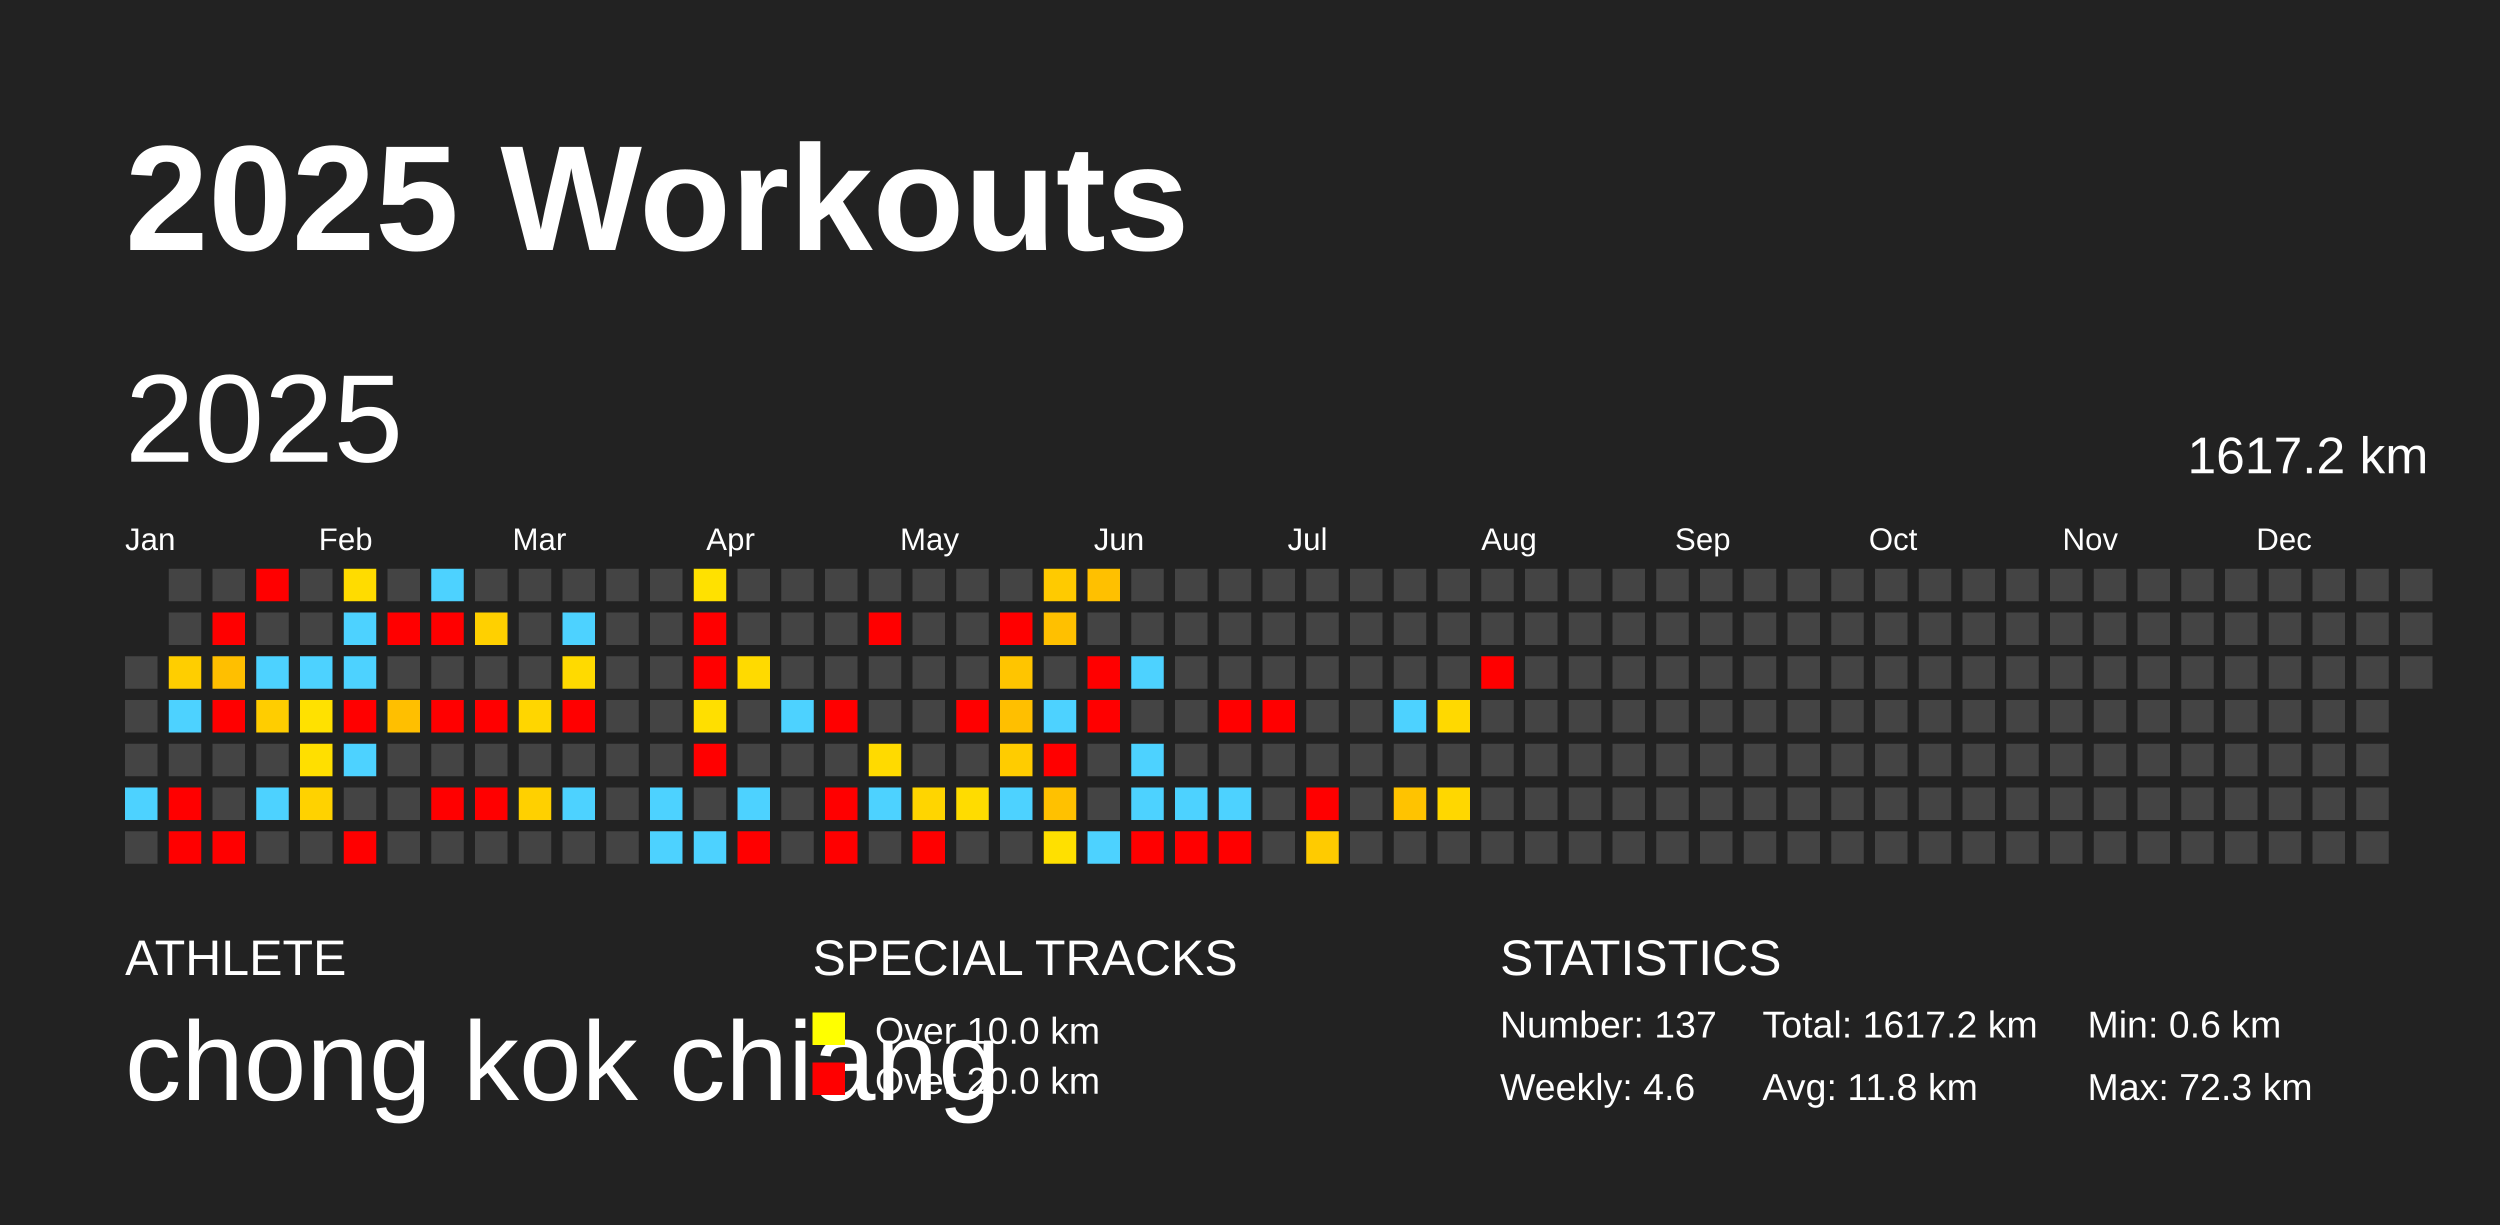
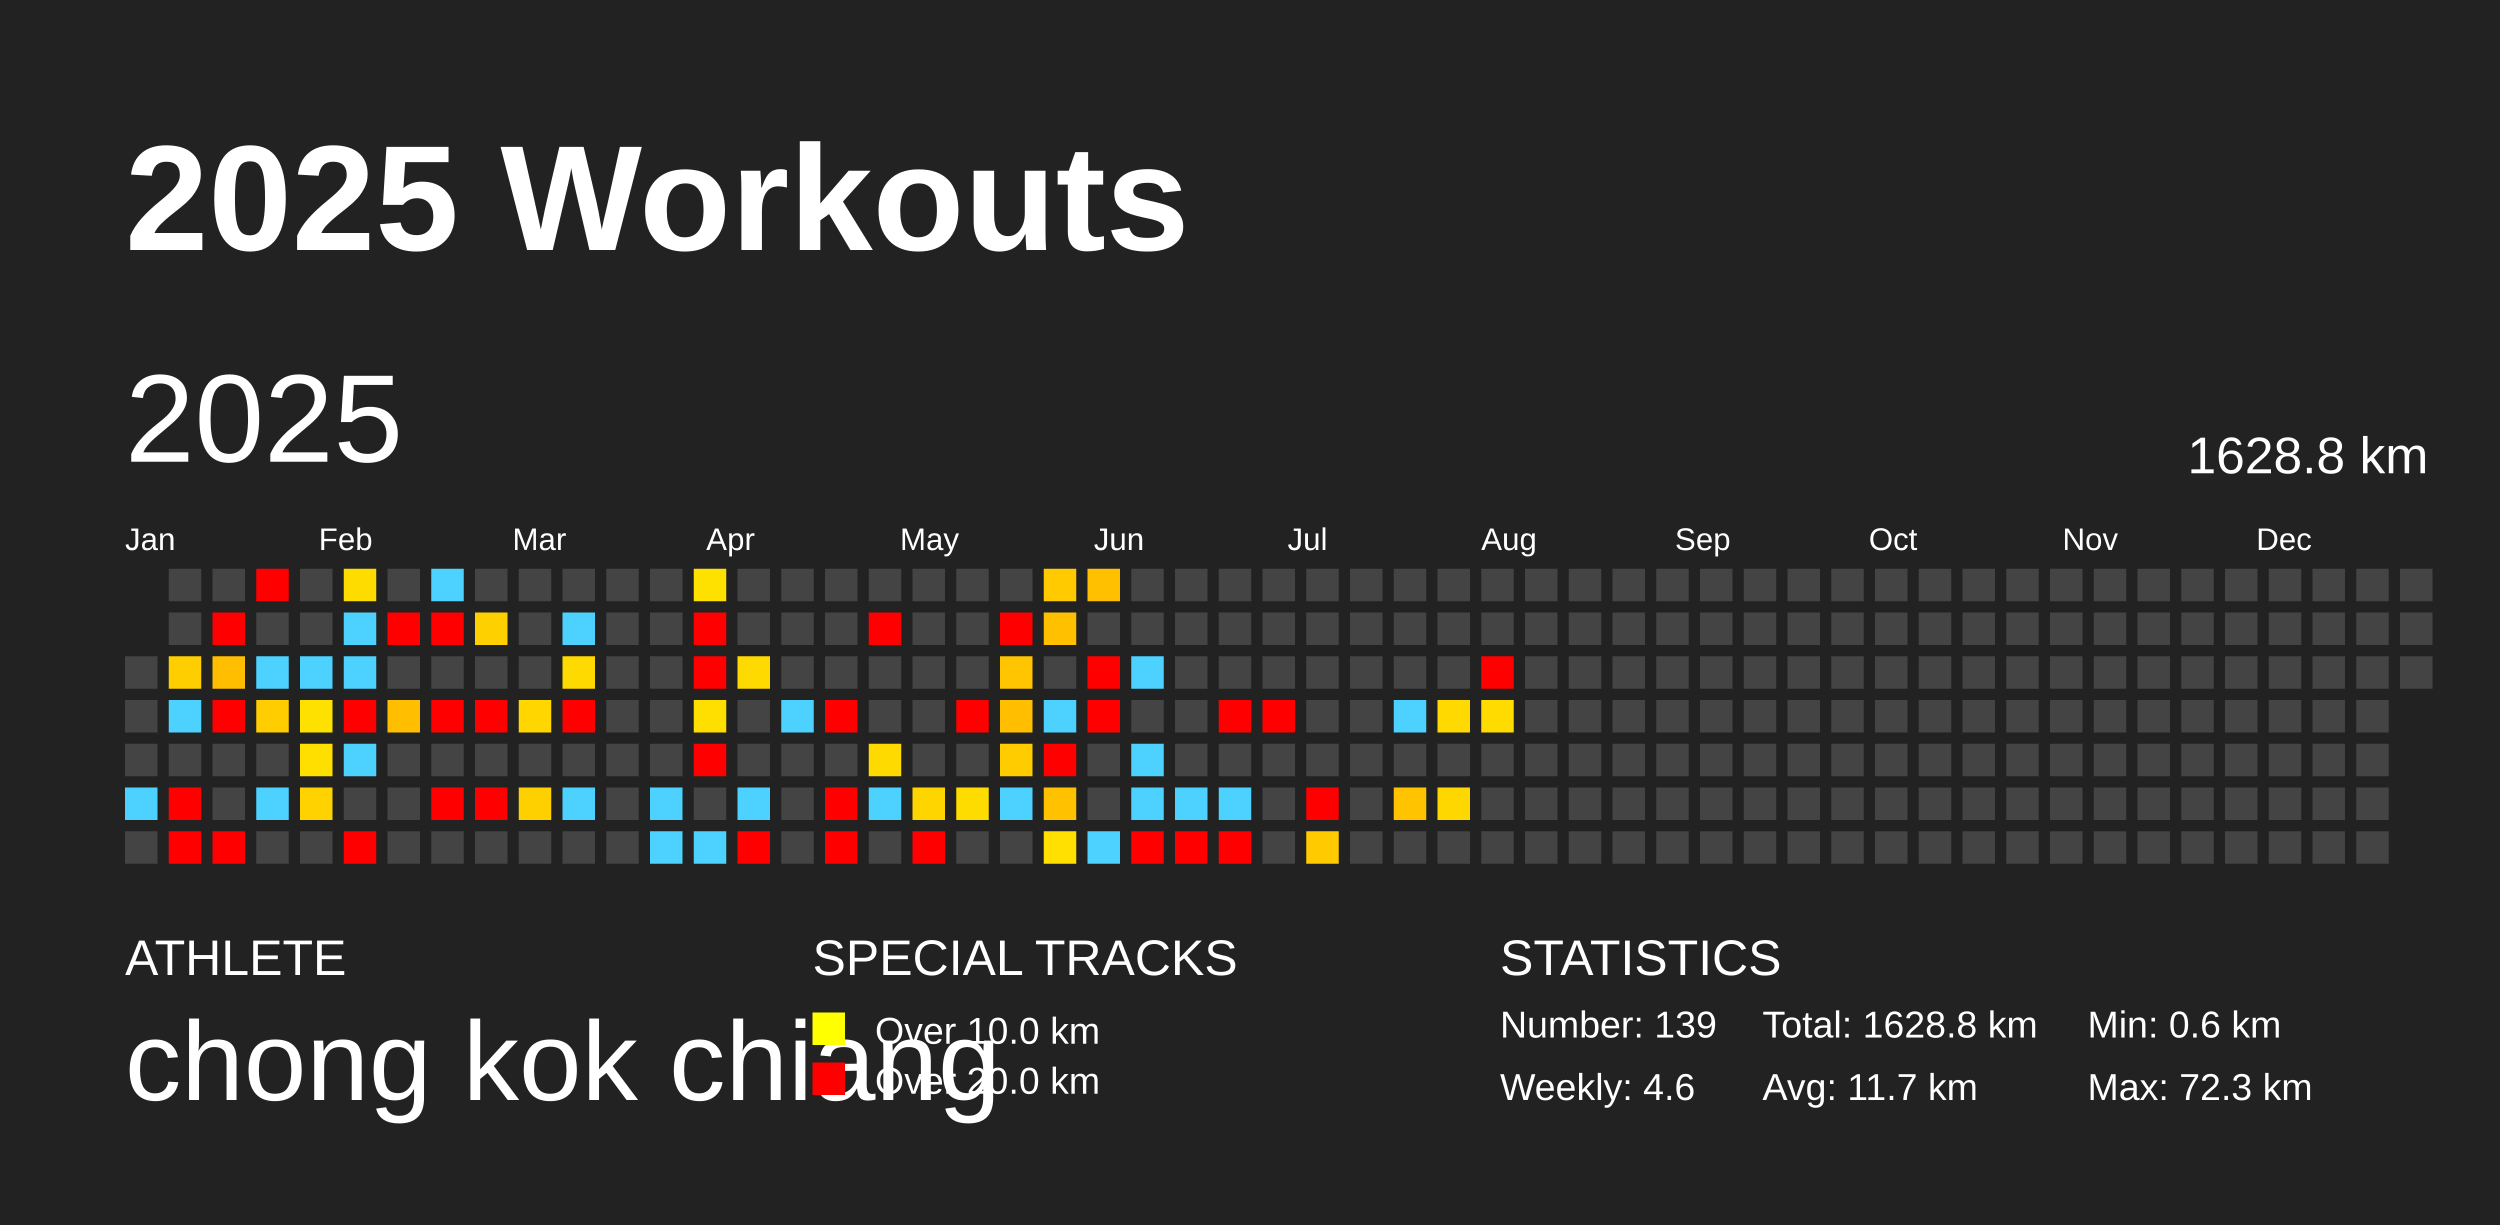
<svg xmlns="http://www.w3.org/2000/svg" baseProfile="full" height="98mm" version="1.1" viewBox="0,0,200,98" width="200mm">
  <defs />
  <rect fill="#222222" height="98" width="200" x="0" y="0" />
  <text fill="#FFFFFF" style="font-size:12px; font-family:Arial; font-weight:bold;" x="10" y="20">2025 Workouts</text>
  <text fill="#FFFFFF" style="font-size:4px; font-family:Arial" x="10" y="78">ATHLETE</text>
  <text fill="#FFFFFF" style="font-size:9px; font-family:Arial" x="10" y="88">chong kok chiang</text>
  <text fill="#FFFFFF" style="font-size:4px; font-family:Arial" x="65" y="78">SPECIAL TRACKS</text>
  <rect fill="yellow" height="2.6" width="2.6" x="65" y="81" />
  <text fill="#FFFFFF" style="font-size:3px; font-family:Arial" x="70" y="83.5">Over 10.0 km</text>
  <rect fill="red" height="2.6" width="2.6" x="65" y="85" />
  <text fill="#FFFFFF" style="font-size:3px; font-family:Arial" x="70" y="87.5">Over 20.0 km</text>
  <text fill="#FFFFFF" style="font-size:4px; font-family:Arial" x="120" y="78">STATISTICS</text>
-   <text fill="#FFFFFF" style="font-size:3px; font-family:Arial" x="120" y="83">Number: 137</text>
+   <text fill="#FFFFFF" style="font-size:3px; font-family:Arial" x="120" y="83">Number: 139</text>
  <text fill="#FFFFFF" style="font-size:3px; font-family:Arial" x="120" y="88">Weekly: 4.6</text>
-   <text fill="#FFFFFF" style="font-size:3px; font-family:Arial" x="141" y="83">Total: 1617.2 km</text>
-   <text fill="#FFFFFF" style="font-size:3px; font-family:Arial" x="141" y="88">Avg: 11.8 km</text>
+   <text fill="#FFFFFF" style="font-size:3px; font-family:Arial" x="141" y="83">Total: 1628.8 km</text>
+   <text fill="#FFFFFF" style="font-size:3px; font-family:Arial" x="141" y="88">Avg: 11.7 km</text>
  <text fill="#FFFFFF" style="font-size:3px; font-family:Arial" x="167" y="83">Min: 0.6 km</text>
  <text fill="#FFFFFF" style="font-size:3px; font-family:Arial" x="167" y="88">Max: 72.3 km</text>
  <text dominant-baseline="hanging" fill="#FFFFFF" style="font-size:10.0px; font-family:Arial;" x="10" y="30">2025</text>
-   <text dominant-baseline="hanging" fill="#FFFFFF" style="font-size:4.125px; font-family:Arial;" x="175" y="35">1617.2 km</text>
+   <text dominant-baseline="hanging" fill="#FFFFFF" style="font-size:4.125px; font-family:Arial;" x="175" y="35">1628.8 km</text>
  <text fill="#FFFFFF" style="font-size:2.5px; font-family:Arial" x="10.0" y="44">Jan</text>
  <text fill="#FFFFFF" style="font-size:2.5px; font-family:Arial" x="25.5" y="44">Feb</text>
  <text fill="#FFFFFF" style="font-size:2.5px; font-family:Arial" x="41.0" y="44">Mar</text>
  <text fill="#FFFFFF" style="font-size:2.5px; font-family:Arial" x="56.5" y="44">Apr</text>
  <text fill="#FFFFFF" style="font-size:2.5px; font-family:Arial" x="72.0" y="44">May</text>
  <text fill="#FFFFFF" style="font-size:2.5px; font-family:Arial" x="87.5" y="44">Jun</text>
  <text fill="#FFFFFF" style="font-size:2.5px; font-family:Arial" x="103.0" y="44">Jul</text>
  <text fill="#FFFFFF" style="font-size:2.5px; font-family:Arial" x="118.5" y="44">Aug</text>
  <text fill="#FFFFFF" style="font-size:2.5px; font-family:Arial" x="134.0" y="44">Sep</text>
  <text fill="#FFFFFF" style="font-size:2.5px; font-family:Arial" x="149.5" y="44">Oct</text>
  <text fill="#FFFFFF" style="font-size:2.5px; font-family:Arial" x="165.0" y="44">Nov</text>
  <text fill="#FFFFFF" style="font-size:2.5px; font-family:Arial" x="180.5" y="44">Dec</text>
  <rect fill="#444444" height="2.6" width="2.6" x="10.0" y="52.5" />
  <rect fill="#444444" height="2.6" width="2.6" x="10.0" y="56.0" />
  <rect fill="#444444" height="2.6" width="2.6" x="10.0" y="59.5" />
  <rect fill="#4dd2ff" height="2.6" width="2.6" x="10.0" y="63.0" />
  <rect fill="#444444" height="2.6" width="2.6" x="10.0" y="66.5" />
  <rect fill="#444444" height="2.6" width="2.6" x="13.5" y="45.5" />
  <rect fill="#444444" height="2.6" width="2.6" x="13.5" y="49.0" />
  <rect fill="#ffce00" height="2.6" width="2.6" x="13.5" y="52.5" />
  <rect fill="#4dd2ff" height="2.6" width="2.6" x="13.5" y="56.0" />
  <rect fill="#444444" height="2.6" width="2.6" x="13.5" y="59.5" />
  <rect fill="red" height="2.6" width="2.6" x="13.5" y="63.0" />
  <rect fill="red" height="2.6" width="2.6" x="13.5" y="66.5" />
  <rect fill="#444444" height="2.6" width="2.6" x="17.0" y="45.5" />
  <rect fill="red" height="2.6" width="2.6" x="17.0" y="49.0" />
  <rect fill="#ffbf00" height="2.6" width="2.6" x="17.0" y="52.5" />
  <rect fill="red" height="2.6" width="2.6" x="17.0" y="56.0" />
  <rect fill="#444444" height="2.6" width="2.6" x="17.0" y="59.5" />
  <rect fill="#444444" height="2.6" width="2.6" x="17.0" y="63.0" />
  <rect fill="red" height="2.6" width="2.6" x="17.0" y="66.5" />
  <rect fill="red" height="2.6" width="2.6" x="20.5" y="45.5" />
  <rect fill="#444444" height="2.6" width="2.6" x="20.5" y="49.0" />
  <rect fill="#4dd2ff" height="2.6" width="2.6" x="20.5" y="52.5" />
  <rect fill="#ffcd00" height="2.6" width="2.6" x="20.5" y="56.0" />
  <rect fill="#444444" height="2.6" width="2.6" x="20.5" y="59.5" />
  <rect fill="#4dd2ff" height="2.6" width="2.6" x="20.5" y="63.0" />
  <rect fill="#444444" height="2.6" width="2.6" x="20.5" y="66.5" />
  <rect fill="#444444" height="2.6" width="2.6" x="24.0" y="45.5" />
  <rect fill="#444444" height="2.6" width="2.6" x="24.0" y="49.0" />
  <rect fill="#4dd2ff" height="2.6" width="2.6" x="24.0" y="52.5" />
  <rect fill="#ffe100" height="2.6" width="2.6" x="24.0" y="56.0" />
  <rect fill="#ffdf00" height="2.6" width="2.6" x="24.0" y="59.5" />
  <rect fill="#ffd200" height="2.6" width="2.6" x="24.0" y="63.0" />
  <rect fill="#444444" height="2.6" width="2.6" x="24.0" y="66.5" />
  <rect fill="#ffdc00" height="2.6" width="2.6" x="27.5" y="45.5" />
  <rect fill="#4dd2ff" height="2.6" width="2.6" x="27.5" y="49.0" />
  <rect fill="#4dd2ff" height="2.6" width="2.6" x="27.5" y="52.5" />
  <rect fill="red" height="2.6" width="2.6" x="27.5" y="56.0" />
  <rect fill="#4dd2ff" height="2.6" width="2.6" x="27.5" y="59.5" />
  <rect fill="#444444" height="2.6" width="2.6" x="27.5" y="63.0" />
  <rect fill="red" height="2.6" width="2.6" x="27.5" y="66.5" />
  <rect fill="#444444" height="2.6" width="2.6" x="31.0" y="45.5" />
  <rect fill="red" height="2.6" width="2.6" x="31.0" y="49.0" />
  <rect fill="#444444" height="2.6" width="2.6" x="31.0" y="52.5" />
  <rect fill="#ffbf00" height="2.6" width="2.6" x="31.0" y="56.0" />
  <rect fill="#444444" height="2.6" width="2.6" x="31.0" y="59.5" />
  <rect fill="#444444" height="2.6" width="2.6" x="31.0" y="63.0" />
  <rect fill="#444444" height="2.6" width="2.6" x="31.0" y="66.5" />
  <rect fill="#4dd2ff" height="2.6" width="2.6" x="34.5" y="45.5" />
  <rect fill="red" height="2.6" width="2.6" x="34.5" y="49.0" />
  <rect fill="#444444" height="2.6" width="2.6" x="34.5" y="52.5" />
  <rect fill="red" height="2.6" width="2.6" x="34.5" y="56.0" />
  <rect fill="#444444" height="2.6" width="2.6" x="34.5" y="59.5" />
  <rect fill="red" height="2.6" width="2.6" x="34.5" y="63.0" />
  <rect fill="#444444" height="2.6" width="2.6" x="34.5" y="66.5" />
  <rect fill="#444444" height="2.6" width="2.6" x="38.0" y="45.5" />
  <rect fill="#ffd000" height="2.6" width="2.6" x="38.0" y="49.0" />
  <rect fill="#444444" height="2.6" width="2.6" x="38.0" y="52.5" />
  <rect fill="red" height="2.6" width="2.6" x="38.0" y="56.0" />
  <rect fill="#444444" height="2.6" width="2.6" x="38.0" y="59.5" />
  <rect fill="red" height="2.6" width="2.6" x="38.0" y="63.0" />
  <rect fill="#444444" height="2.6" width="2.6" x="38.0" y="66.5" />
  <rect fill="#444444" height="2.6" width="2.6" x="41.5" y="45.5" />
  <rect fill="#444444" height="2.6" width="2.6" x="41.5" y="49.0" />
  <rect fill="#444444" height="2.6" width="2.6" x="41.5" y="52.5" />
  <rect fill="#ffd600" height="2.6" width="2.6" x="41.5" y="56.0" />
  <rect fill="#444444" height="2.6" width="2.6" x="41.5" y="59.5" />
  <rect fill="#ffd000" height="2.6" width="2.6" x="41.5" y="63.0" />
  <rect fill="#444444" height="2.6" width="2.6" x="41.5" y="66.5" />
  <rect fill="#444444" height="2.6" width="2.6" x="45.0" y="45.5" />
  <rect fill="#4dd2ff" height="2.6" width="2.6" x="45.0" y="49.0" />
  <rect fill="#ffda00" height="2.6" width="2.6" x="45.0" y="52.5" />
  <rect fill="red" height="2.6" width="2.6" x="45.0" y="56.0" />
  <rect fill="#444444" height="2.6" width="2.6" x="45.0" y="59.5" />
  <rect fill="#4dd2ff" height="2.6" width="2.6" x="45.0" y="63.0" />
  <rect fill="#444444" height="2.6" width="2.6" x="45.0" y="66.5" />
  <rect fill="#444444" height="2.6" width="2.6" x="48.5" y="45.5" />
  <rect fill="#444444" height="2.6" width="2.6" x="48.5" y="49.0" />
  <rect fill="#444444" height="2.6" width="2.6" x="48.5" y="52.5" />
  <rect fill="#444444" height="2.6" width="2.6" x="48.5" y="56.0" />
  <rect fill="#444444" height="2.6" width="2.6" x="48.5" y="59.5" />
  <rect fill="#444444" height="2.6" width="2.6" x="48.5" y="63.0" />
  <rect fill="#444444" height="2.6" width="2.6" x="48.5" y="66.5" />
  <rect fill="#444444" height="2.6" width="2.6" x="52.0" y="45.5" />
  <rect fill="#444444" height="2.6" width="2.6" x="52.0" y="49.0" />
  <rect fill="#444444" height="2.6" width="2.6" x="52.0" y="52.5" />
  <rect fill="#444444" height="2.6" width="2.6" x="52.0" y="56.0" />
  <rect fill="#444444" height="2.6" width="2.6" x="52.0" y="59.5" />
  <rect fill="#4dd2ff" height="2.6" width="2.6" x="52.0" y="63.0" />
  <rect fill="#4dd2ff" height="2.6" width="2.6" x="52.0" y="66.5" />
  <rect fill="#ffe100" height="2.6" width="2.6" x="55.5" y="45.5" />
  <rect fill="red" height="2.6" width="2.6" x="55.5" y="49.0" />
  <rect fill="red" height="2.6" width="2.6" x="55.5" y="52.5" />
  <rect fill="#ffdf00" height="2.6" width="2.6" x="55.5" y="56.0" />
  <rect fill="red" height="2.6" width="2.6" x="55.5" y="59.5" />
  <rect fill="#444444" height="2.6" width="2.6" x="55.5" y="63.0" />
  <rect fill="#4dd2ff" height="2.6" width="2.6" x="55.5" y="66.5" />
  <rect fill="#444444" height="2.6" width="2.6" x="59.0" y="45.5" />
  <rect fill="#444444" height="2.6" width="2.6" x="59.0" y="49.0" />
  <rect fill="#ffda00" height="2.6" width="2.6" x="59.0" y="52.5" />
  <rect fill="#444444" height="2.6" width="2.6" x="59.0" y="56.0" />
  <rect fill="#444444" height="2.6" width="2.6" x="59.0" y="59.5" />
  <rect fill="#4dd2ff" height="2.6" width="2.6" x="59.0" y="63.0" />
  <rect fill="red" height="2.6" width="2.6" x="59.0" y="66.5" />
  <rect fill="#444444" height="2.6" width="2.6" x="62.5" y="45.5" />
  <rect fill="#444444" height="2.6" width="2.6" x="62.5" y="49.0" />
  <rect fill="#444444" height="2.6" width="2.6" x="62.5" y="52.5" />
  <rect fill="#4dd2ff" height="2.6" width="2.6" x="62.5" y="56.0" />
  <rect fill="#444444" height="2.6" width="2.6" x="62.5" y="59.5" />
  <rect fill="#444444" height="2.6" width="2.6" x="62.5" y="63.0" />
  <rect fill="#444444" height="2.6" width="2.6" x="62.5" y="66.5" />
  <rect fill="#444444" height="2.6" width="2.6" x="66.0" y="45.5" />
  <rect fill="#444444" height="2.6" width="2.6" x="66.0" y="49.0" />
  <rect fill="#444444" height="2.6" width="2.6" x="66.0" y="52.5" />
  <rect fill="red" height="2.6" width="2.6" x="66.0" y="56.0" />
  <rect fill="#444444" height="2.6" width="2.6" x="66.0" y="59.5" />
  <rect fill="red" height="2.6" width="2.6" x="66.0" y="63.0" />
  <rect fill="red" height="2.6" width="2.6" x="66.0" y="66.5" />
  <rect fill="#444444" height="2.6" width="2.6" x="69.5" y="45.5" />
  <rect fill="red" height="2.6" width="2.6" x="69.5" y="49.0" />
  <rect fill="#444444" height="2.6" width="2.6" x="69.5" y="52.5" />
  <rect fill="#444444" height="2.6" width="2.6" x="69.5" y="56.0" />
  <rect fill="#ffda00" height="2.6" width="2.6" x="69.5" y="59.5" />
  <rect fill="#4dd2ff" height="2.6" width="2.6" x="69.5" y="63.0" />
  <rect fill="#444444" height="2.6" width="2.6" x="69.5" y="66.5" />
  <rect fill="#444444" height="2.6" width="2.6" x="73.0" y="45.5" />
  <rect fill="#444444" height="2.6" width="2.6" x="73.0" y="49.0" />
  <rect fill="#444444" height="2.6" width="2.6" x="73.0" y="52.5" />
  <rect fill="#444444" height="2.6" width="2.6" x="73.0" y="56.0" />
  <rect fill="#444444" height="2.6" width="2.6" x="73.0" y="59.5" />
  <rect fill="#ffd500" height="2.6" width="2.6" x="73.0" y="63.0" />
  <rect fill="red" height="2.6" width="2.6" x="73.0" y="66.5" />
  <rect fill="#444444" height="2.6" width="2.6" x="76.5" y="45.5" />
  <rect fill="#444444" height="2.6" width="2.6" x="76.5" y="49.0" />
  <rect fill="#444444" height="2.6" width="2.6" x="76.5" y="52.5" />
  <rect fill="red" height="2.6" width="2.6" x="76.5" y="56.0" />
  <rect fill="#444444" height="2.6" width="2.6" x="76.5" y="59.5" />
  <rect fill="#ffdc00" height="2.6" width="2.6" x="76.5" y="63.0" />
  <rect fill="#444444" height="2.6" width="2.6" x="76.5" y="66.5" />
  <rect fill="#444444" height="2.6" width="2.6" x="80.0" y="45.5" />
  <rect fill="red" height="2.6" width="2.6" x="80.0" y="49.0" />
  <rect fill="#ffc500" height="2.6" width="2.6" x="80.0" y="52.5" />
  <rect fill="#ffbf00" height="2.6" width="2.6" x="80.0" y="56.0" />
  <rect fill="#ffcc00" height="2.6" width="2.6" x="80.0" y="59.5" />
  <rect fill="#4dd2ff" height="2.6" width="2.6" x="80.0" y="63.0" />
  <rect fill="#444444" height="2.6" width="2.6" x="80.0" y="66.5" />
  <rect fill="#ffca00" height="2.6" width="2.6" x="83.5" y="45.5" />
  <rect fill="#ffc000" height="2.6" width="2.6" x="83.5" y="49.0" />
  <rect fill="#444444" height="2.6" width="2.6" x="83.5" y="52.5" />
  <rect fill="#4dd2ff" height="2.6" width="2.6" x="83.5" y="56.0" />
  <rect fill="red" height="2.6" width="2.6" x="83.5" y="59.5" />
  <rect fill="#ffc100" height="2.6" width="2.6" x="83.5" y="63.0" />
  <rect fill="#ffe000" height="2.6" width="2.6" x="83.5" y="66.5" />
  <rect fill="#ffc000" height="2.6" width="2.6" x="87.0" y="45.5" />
  <rect fill="#444444" height="2.6" width="2.6" x="87.0" y="49.0" />
  <rect fill="red" height="2.6" width="2.6" x="87.0" y="52.5" />
  <rect fill="red" height="2.6" width="2.6" x="87.0" y="56.0" />
  <rect fill="#444444" height="2.6" width="2.6" x="87.0" y="59.5" />
  <rect fill="#444444" height="2.6" width="2.6" x="87.0" y="63.0" />
  <rect fill="#4dd2ff" height="2.6" width="2.6" x="87.0" y="66.5" />
  <rect fill="#444444" height="2.6" width="2.6" x="90.5" y="45.5" />
  <rect fill="#444444" height="2.6" width="2.6" x="90.5" y="49.0" />
  <rect fill="#4dd2ff" height="2.6" width="2.6" x="90.5" y="52.5" />
  <rect fill="#444444" height="2.6" width="2.6" x="90.5" y="56.0" />
  <rect fill="#4dd2ff" height="2.6" width="2.6" x="90.5" y="59.5" />
  <rect fill="#4dd2ff" height="2.6" width="2.6" x="90.5" y="63.0" />
  <rect fill="red" height="2.6" width="2.6" x="90.5" y="66.5" />
  <rect fill="#444444" height="2.6" width="2.6" x="94.0" y="45.5" />
  <rect fill="#444444" height="2.6" width="2.6" x="94.0" y="49.0" />
  <rect fill="#444444" height="2.6" width="2.6" x="94.0" y="52.5" />
  <rect fill="#444444" height="2.6" width="2.6" x="94.0" y="56.0" />
  <rect fill="#444444" height="2.6" width="2.6" x="94.0" y="59.5" />
  <rect fill="#4dd2ff" height="2.6" width="2.6" x="94.0" y="63.0" />
  <rect fill="red" height="2.6" width="2.6" x="94.0" y="66.5" />
  <rect fill="#444444" height="2.6" width="2.6" x="97.5" y="45.5" />
  <rect fill="#444444" height="2.6" width="2.6" x="97.5" y="49.0" />
  <rect fill="#444444" height="2.6" width="2.6" x="97.5" y="52.5" />
  <rect fill="red" height="2.6" width="2.6" x="97.5" y="56.0" />
  <rect fill="#444444" height="2.6" width="2.6" x="97.5" y="59.5" />
  <rect fill="#4dd2ff" height="2.6" width="2.6" x="97.5" y="63.0" />
  <rect fill="red" height="2.6" width="2.6" x="97.5" y="66.5" />
  <rect fill="#444444" height="2.6" width="2.6" x="101.0" y="45.5" />
  <rect fill="#444444" height="2.6" width="2.6" x="101.0" y="49.0" />
  <rect fill="#444444" height="2.6" width="2.6" x="101.0" y="52.5" />
  <rect fill="red" height="2.6" width="2.6" x="101.0" y="56.0" />
  <rect fill="#444444" height="2.6" width="2.6" x="101.0" y="59.5" />
  <rect fill="#444444" height="2.6" width="2.6" x="101.0" y="63.0" />
  <rect fill="#444444" height="2.6" width="2.6" x="101.0" y="66.5" />
  <rect fill="#444444" height="2.6" width="2.6" x="104.5" y="45.5" />
  <rect fill="#444444" height="2.6" width="2.6" x="104.5" y="49.0" />
  <rect fill="#444444" height="2.6" width="2.6" x="104.5" y="52.5" />
  <rect fill="#444444" height="2.6" width="2.6" x="104.5" y="56.0" />
  <rect fill="#444444" height="2.6" width="2.6" x="104.5" y="59.5" />
  <rect fill="red" height="2.6" width="2.6" x="104.5" y="63.0" />
  <rect fill="#ffcb00" height="2.6" width="2.6" x="104.5" y="66.5" />
  <rect fill="#444444" height="2.6" width="2.6" x="108.0" y="45.5" />
  <rect fill="#444444" height="2.6" width="2.6" x="108.0" y="49.0" />
  <rect fill="#444444" height="2.6" width="2.6" x="108.0" y="52.5" />
  <rect fill="#444444" height="2.6" width="2.6" x="108.0" y="56.0" />
  <rect fill="#444444" height="2.6" width="2.6" x="108.0" y="59.5" />
  <rect fill="#444444" height="2.6" width="2.6" x="108.0" y="63.0" />
  <rect fill="#444444" height="2.6" width="2.6" x="108.0" y="66.5" />
  <rect fill="#444444" height="2.6" width="2.6" x="111.5" y="45.5" />
  <rect fill="#444444" height="2.6" width="2.6" x="111.5" y="49.0" />
  <rect fill="#444444" height="2.6" width="2.6" x="111.5" y="52.5" />
  <rect fill="#4dd2ff" height="2.6" width="2.6" x="111.5" y="56.0" />
  <rect fill="#444444" height="2.6" width="2.6" x="111.5" y="59.5" />
  <rect fill="#ffc300" height="2.6" width="2.6" x="111.5" y="63.0" />
  <rect fill="#444444" height="2.6" width="2.6" x="111.5" y="66.5" />
  <rect fill="#444444" height="2.6" width="2.6" x="115.0" y="45.5" />
  <rect fill="#444444" height="2.6" width="2.6" x="115.0" y="49.0" />
  <rect fill="#444444" height="2.6" width="2.6" x="115.0" y="52.5" />
  <rect fill="#ffd900" height="2.6" width="2.6" x="115.0" y="56.0" />
  <rect fill="#444444" height="2.6" width="2.6" x="115.0" y="59.5" />
  <rect fill="#ffd700" height="2.6" width="2.6" x="115.0" y="63.0" />
  <rect fill="#444444" height="2.6" width="2.6" x="115.0" y="66.5" />
  <rect fill="#444444" height="2.6" width="2.6" x="118.5" y="45.5" />
  <rect fill="#444444" height="2.6" width="2.6" x="118.5" y="49.0" />
  <rect fill="red" height="2.6" width="2.6" x="118.5" y="52.5" />
-   <rect fill="#444444" height="2.6" width="2.6" x="118.5" y="56.0" />
+   <rect fill="#ffdb00" height="2.6" width="2.6" x="118.5" y="56.0" />
  <rect fill="#444444" height="2.6" width="2.6" x="118.5" y="59.5" />
  <rect fill="#444444" height="2.6" width="2.6" x="118.5" y="63.0" />
  <rect fill="#444444" height="2.6" width="2.6" x="118.5" y="66.5" />
  <rect fill="#444444" height="2.6" width="2.6" x="122.0" y="45.5" />
  <rect fill="#444444" height="2.6" width="2.6" x="122.0" y="49.0" />
  <rect fill="#444444" height="2.6" width="2.6" x="122.0" y="52.5" />
  <rect fill="#444444" height="2.6" width="2.6" x="122.0" y="56.0" />
  <rect fill="#444444" height="2.6" width="2.6" x="122.0" y="59.5" />
  <rect fill="#444444" height="2.6" width="2.6" x="122.0" y="63.0" />
  <rect fill="#444444" height="2.6" width="2.6" x="122.0" y="66.5" />
  <rect fill="#444444" height="2.6" width="2.6" x="125.5" y="45.5" />
  <rect fill="#444444" height="2.6" width="2.6" x="125.5" y="49.0" />
  <rect fill="#444444" height="2.6" width="2.6" x="125.5" y="52.5" />
  <rect fill="#444444" height="2.6" width="2.6" x="125.5" y="56.0" />
  <rect fill="#444444" height="2.6" width="2.6" x="125.5" y="59.5" />
  <rect fill="#444444" height="2.6" width="2.6" x="125.5" y="63.0" />
  <rect fill="#444444" height="2.6" width="2.6" x="125.5" y="66.5" />
  <rect fill="#444444" height="2.6" width="2.6" x="129.0" y="45.5" />
  <rect fill="#444444" height="2.6" width="2.6" x="129.0" y="49.0" />
  <rect fill="#444444" height="2.6" width="2.6" x="129.0" y="52.5" />
  <rect fill="#444444" height="2.6" width="2.6" x="129.0" y="56.0" />
  <rect fill="#444444" height="2.6" width="2.6" x="129.0" y="59.5" />
  <rect fill="#444444" height="2.6" width="2.6" x="129.0" y="63.0" />
  <rect fill="#444444" height="2.6" width="2.6" x="129.0" y="66.5" />
  <rect fill="#444444" height="2.6" width="2.6" x="132.5" y="45.5" />
  <rect fill="#444444" height="2.6" width="2.6" x="132.5" y="49.0" />
  <rect fill="#444444" height="2.6" width="2.6" x="132.5" y="52.5" />
  <rect fill="#444444" height="2.6" width="2.6" x="132.5" y="56.0" />
  <rect fill="#444444" height="2.6" width="2.6" x="132.5" y="59.5" />
  <rect fill="#444444" height="2.6" width="2.6" x="132.5" y="63.0" />
  <rect fill="#444444" height="2.6" width="2.6" x="132.5" y="66.5" />
  <rect fill="#444444" height="2.6" width="2.6" x="136.0" y="45.5" />
  <rect fill="#444444" height="2.6" width="2.6" x="136.0" y="49.0" />
  <rect fill="#444444" height="2.6" width="2.6" x="136.0" y="52.5" />
  <rect fill="#444444" height="2.6" width="2.6" x="136.0" y="56.0" />
  <rect fill="#444444" height="2.6" width="2.6" x="136.0" y="59.5" />
  <rect fill="#444444" height="2.6" width="2.6" x="136.0" y="63.0" />
  <rect fill="#444444" height="2.6" width="2.6" x="136.0" y="66.5" />
  <rect fill="#444444" height="2.6" width="2.6" x="139.5" y="45.5" />
  <rect fill="#444444" height="2.6" width="2.6" x="139.5" y="49.0" />
  <rect fill="#444444" height="2.6" width="2.6" x="139.5" y="52.5" />
  <rect fill="#444444" height="2.6" width="2.6" x="139.5" y="56.0" />
  <rect fill="#444444" height="2.6" width="2.6" x="139.5" y="59.5" />
  <rect fill="#444444" height="2.6" width="2.6" x="139.5" y="63.0" />
  <rect fill="#444444" height="2.6" width="2.6" x="139.5" y="66.5" />
  <rect fill="#444444" height="2.6" width="2.6" x="143.0" y="45.5" />
  <rect fill="#444444" height="2.6" width="2.6" x="143.0" y="49.0" />
  <rect fill="#444444" height="2.6" width="2.6" x="143.0" y="52.5" />
  <rect fill="#444444" height="2.6" width="2.6" x="143.0" y="56.0" />
  <rect fill="#444444" height="2.6" width="2.6" x="143.0" y="59.5" />
  <rect fill="#444444" height="2.6" width="2.6" x="143.0" y="63.0" />
  <rect fill="#444444" height="2.6" width="2.6" x="143.0" y="66.5" />
  <rect fill="#444444" height="2.6" width="2.6" x="146.5" y="45.5" />
  <rect fill="#444444" height="2.6" width="2.6" x="146.5" y="49.0" />
  <rect fill="#444444" height="2.6" width="2.6" x="146.5" y="52.5" />
  <rect fill="#444444" height="2.6" width="2.6" x="146.5" y="56.0" />
  <rect fill="#444444" height="2.6" width="2.6" x="146.5" y="59.5" />
  <rect fill="#444444" height="2.6" width="2.6" x="146.5" y="63.0" />
  <rect fill="#444444" height="2.6" width="2.6" x="146.5" y="66.5" />
  <rect fill="#444444" height="2.6" width="2.6" x="150.0" y="45.5" />
  <rect fill="#444444" height="2.6" width="2.6" x="150.0" y="49.0" />
  <rect fill="#444444" height="2.6" width="2.6" x="150.0" y="52.5" />
  <rect fill="#444444" height="2.6" width="2.6" x="150.0" y="56.0" />
  <rect fill="#444444" height="2.6" width="2.6" x="150.0" y="59.5" />
  <rect fill="#444444" height="2.6" width="2.6" x="150.0" y="63.0" />
  <rect fill="#444444" height="2.6" width="2.6" x="150.0" y="66.5" />
  <rect fill="#444444" height="2.6" width="2.6" x="153.5" y="45.5" />
  <rect fill="#444444" height="2.6" width="2.6" x="153.5" y="49.0" />
  <rect fill="#444444" height="2.6" width="2.6" x="153.5" y="52.5" />
  <rect fill="#444444" height="2.6" width="2.6" x="153.5" y="56.0" />
  <rect fill="#444444" height="2.6" width="2.6" x="153.5" y="59.5" />
  <rect fill="#444444" height="2.6" width="2.6" x="153.5" y="63.0" />
  <rect fill="#444444" height="2.6" width="2.6" x="153.5" y="66.5" />
  <rect fill="#444444" height="2.6" width="2.6" x="157.0" y="45.5" />
  <rect fill="#444444" height="2.6" width="2.6" x="157.0" y="49.0" />
  <rect fill="#444444" height="2.6" width="2.6" x="157.0" y="52.5" />
  <rect fill="#444444" height="2.6" width="2.6" x="157.0" y="56.0" />
  <rect fill="#444444" height="2.6" width="2.6" x="157.0" y="59.5" />
  <rect fill="#444444" height="2.6" width="2.6" x="157.0" y="63.0" />
  <rect fill="#444444" height="2.6" width="2.6" x="157.0" y="66.5" />
  <rect fill="#444444" height="2.6" width="2.6" x="160.5" y="45.5" />
  <rect fill="#444444" height="2.6" width="2.6" x="160.5" y="49.0" />
  <rect fill="#444444" height="2.6" width="2.6" x="160.5" y="52.5" />
  <rect fill="#444444" height="2.6" width="2.6" x="160.5" y="56.0" />
  <rect fill="#444444" height="2.6" width="2.6" x="160.5" y="59.5" />
  <rect fill="#444444" height="2.6" width="2.6" x="160.5" y="63.0" />
  <rect fill="#444444" height="2.6" width="2.6" x="160.5" y="66.5" />
  <rect fill="#444444" height="2.6" width="2.6" x="164.0" y="45.5" />
  <rect fill="#444444" height="2.6" width="2.6" x="164.0" y="49.0" />
  <rect fill="#444444" height="2.6" width="2.6" x="164.0" y="52.5" />
  <rect fill="#444444" height="2.6" width="2.6" x="164.0" y="56.0" />
  <rect fill="#444444" height="2.6" width="2.6" x="164.0" y="59.5" />
  <rect fill="#444444" height="2.6" width="2.6" x="164.0" y="63.0" />
  <rect fill="#444444" height="2.6" width="2.6" x="164.0" y="66.5" />
  <rect fill="#444444" height="2.6" width="2.6" x="167.5" y="45.5" />
  <rect fill="#444444" height="2.6" width="2.6" x="167.5" y="49.0" />
  <rect fill="#444444" height="2.6" width="2.6" x="167.5" y="52.5" />
  <rect fill="#444444" height="2.6" width="2.6" x="167.5" y="56.0" />
  <rect fill="#444444" height="2.6" width="2.6" x="167.5" y="59.5" />
  <rect fill="#444444" height="2.6" width="2.6" x="167.5" y="63.0" />
  <rect fill="#444444" height="2.6" width="2.6" x="167.5" y="66.5" />
  <rect fill="#444444" height="2.6" width="2.6" x="171.0" y="45.5" />
  <rect fill="#444444" height="2.6" width="2.6" x="171.0" y="49.0" />
  <rect fill="#444444" height="2.6" width="2.6" x="171.0" y="52.5" />
  <rect fill="#444444" height="2.6" width="2.6" x="171.0" y="56.0" />
  <rect fill="#444444" height="2.6" width="2.6" x="171.0" y="59.5" />
  <rect fill="#444444" height="2.6" width="2.6" x="171.0" y="63.0" />
  <rect fill="#444444" height="2.6" width="2.6" x="171.0" y="66.5" />
  <rect fill="#444444" height="2.6" width="2.6" x="174.5" y="45.5" />
  <rect fill="#444444" height="2.6" width="2.6" x="174.5" y="49.0" />
  <rect fill="#444444" height="2.6" width="2.6" x="174.5" y="52.5" />
  <rect fill="#444444" height="2.6" width="2.6" x="174.5" y="56.0" />
  <rect fill="#444444" height="2.6" width="2.6" x="174.5" y="59.5" />
  <rect fill="#444444" height="2.6" width="2.6" x="174.5" y="63.0" />
  <rect fill="#444444" height="2.6" width="2.6" x="174.5" y="66.5" />
  <rect fill="#444444" height="2.6" width="2.6" x="178.0" y="45.5" />
  <rect fill="#444444" height="2.6" width="2.6" x="178.0" y="49.0" />
  <rect fill="#444444" height="2.6" width="2.6" x="178.0" y="52.5" />
  <rect fill="#444444" height="2.6" width="2.6" x="178.0" y="56.0" />
  <rect fill="#444444" height="2.6" width="2.6" x="178.0" y="59.5" />
  <rect fill="#444444" height="2.6" width="2.6" x="178.0" y="63.0" />
  <rect fill="#444444" height="2.6" width="2.6" x="178.0" y="66.5" />
  <rect fill="#444444" height="2.6" width="2.6" x="181.5" y="45.5" />
  <rect fill="#444444" height="2.6" width="2.6" x="181.5" y="49.0" />
  <rect fill="#444444" height="2.6" width="2.6" x="181.5" y="52.5" />
  <rect fill="#444444" height="2.6" width="2.6" x="181.5" y="56.0" />
  <rect fill="#444444" height="2.6" width="2.6" x="181.5" y="59.5" />
  <rect fill="#444444" height="2.6" width="2.6" x="181.5" y="63.0" />
  <rect fill="#444444" height="2.6" width="2.6" x="181.5" y="66.5" />
  <rect fill="#444444" height="2.6" width="2.6" x="185.0" y="45.5" />
  <rect fill="#444444" height="2.6" width="2.6" x="185.0" y="49.0" />
  <rect fill="#444444" height="2.6" width="2.6" x="185.0" y="52.5" />
  <rect fill="#444444" height="2.6" width="2.6" x="185.0" y="56.0" />
  <rect fill="#444444" height="2.6" width="2.6" x="185.0" y="59.5" />
  <rect fill="#444444" height="2.6" width="2.6" x="185.0" y="63.0" />
  <rect fill="#444444" height="2.6" width="2.6" x="185.0" y="66.5" />
  <rect fill="#444444" height="2.6" width="2.6" x="188.5" y="45.5" />
  <rect fill="#444444" height="2.6" width="2.6" x="188.5" y="49.0" />
  <rect fill="#444444" height="2.6" width="2.6" x="188.5" y="52.5" />
  <rect fill="#444444" height="2.6" width="2.6" x="188.5" y="56.0" />
  <rect fill="#444444" height="2.6" width="2.6" x="188.5" y="59.5" />
  <rect fill="#444444" height="2.6" width="2.6" x="188.5" y="63.0" />
  <rect fill="#444444" height="2.6" width="2.6" x="188.5" y="66.5" />
  <rect fill="#444444" height="2.6" width="2.6" x="192.0" y="45.5" />
  <rect fill="#444444" height="2.6" width="2.6" x="192.0" y="49.0" />
  <rect fill="#444444" height="2.6" width="2.6" x="192.0" y="52.5" />
</svg>
